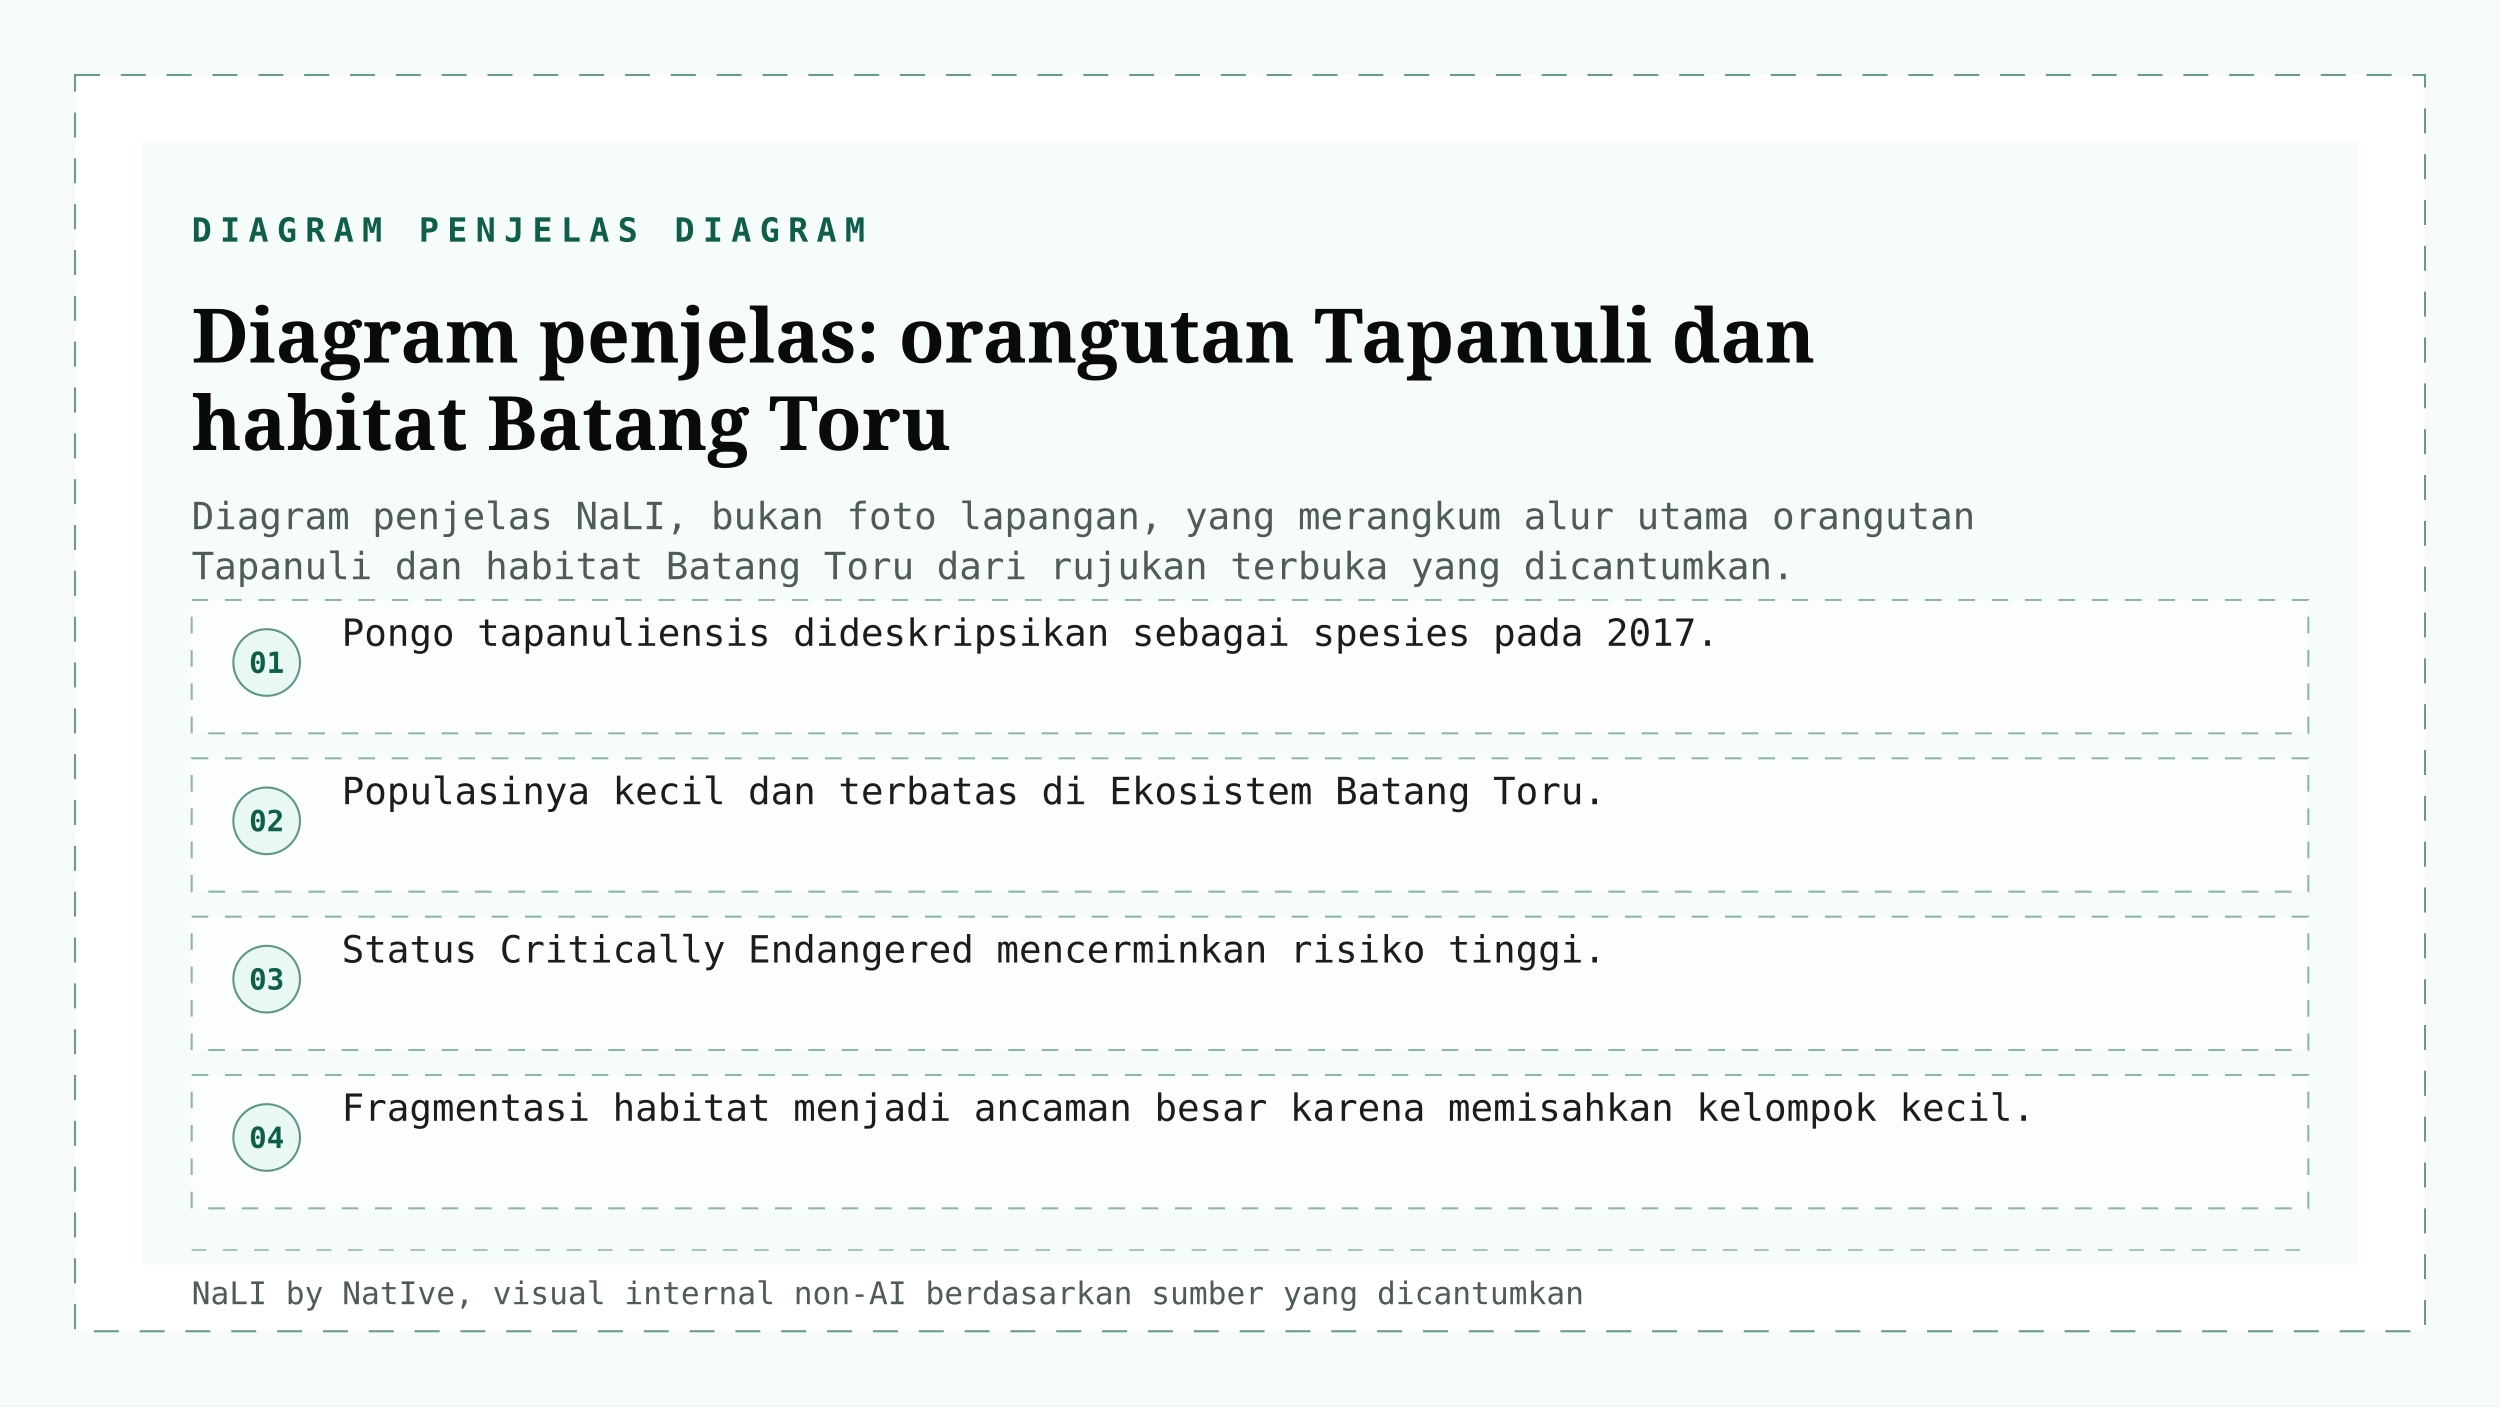
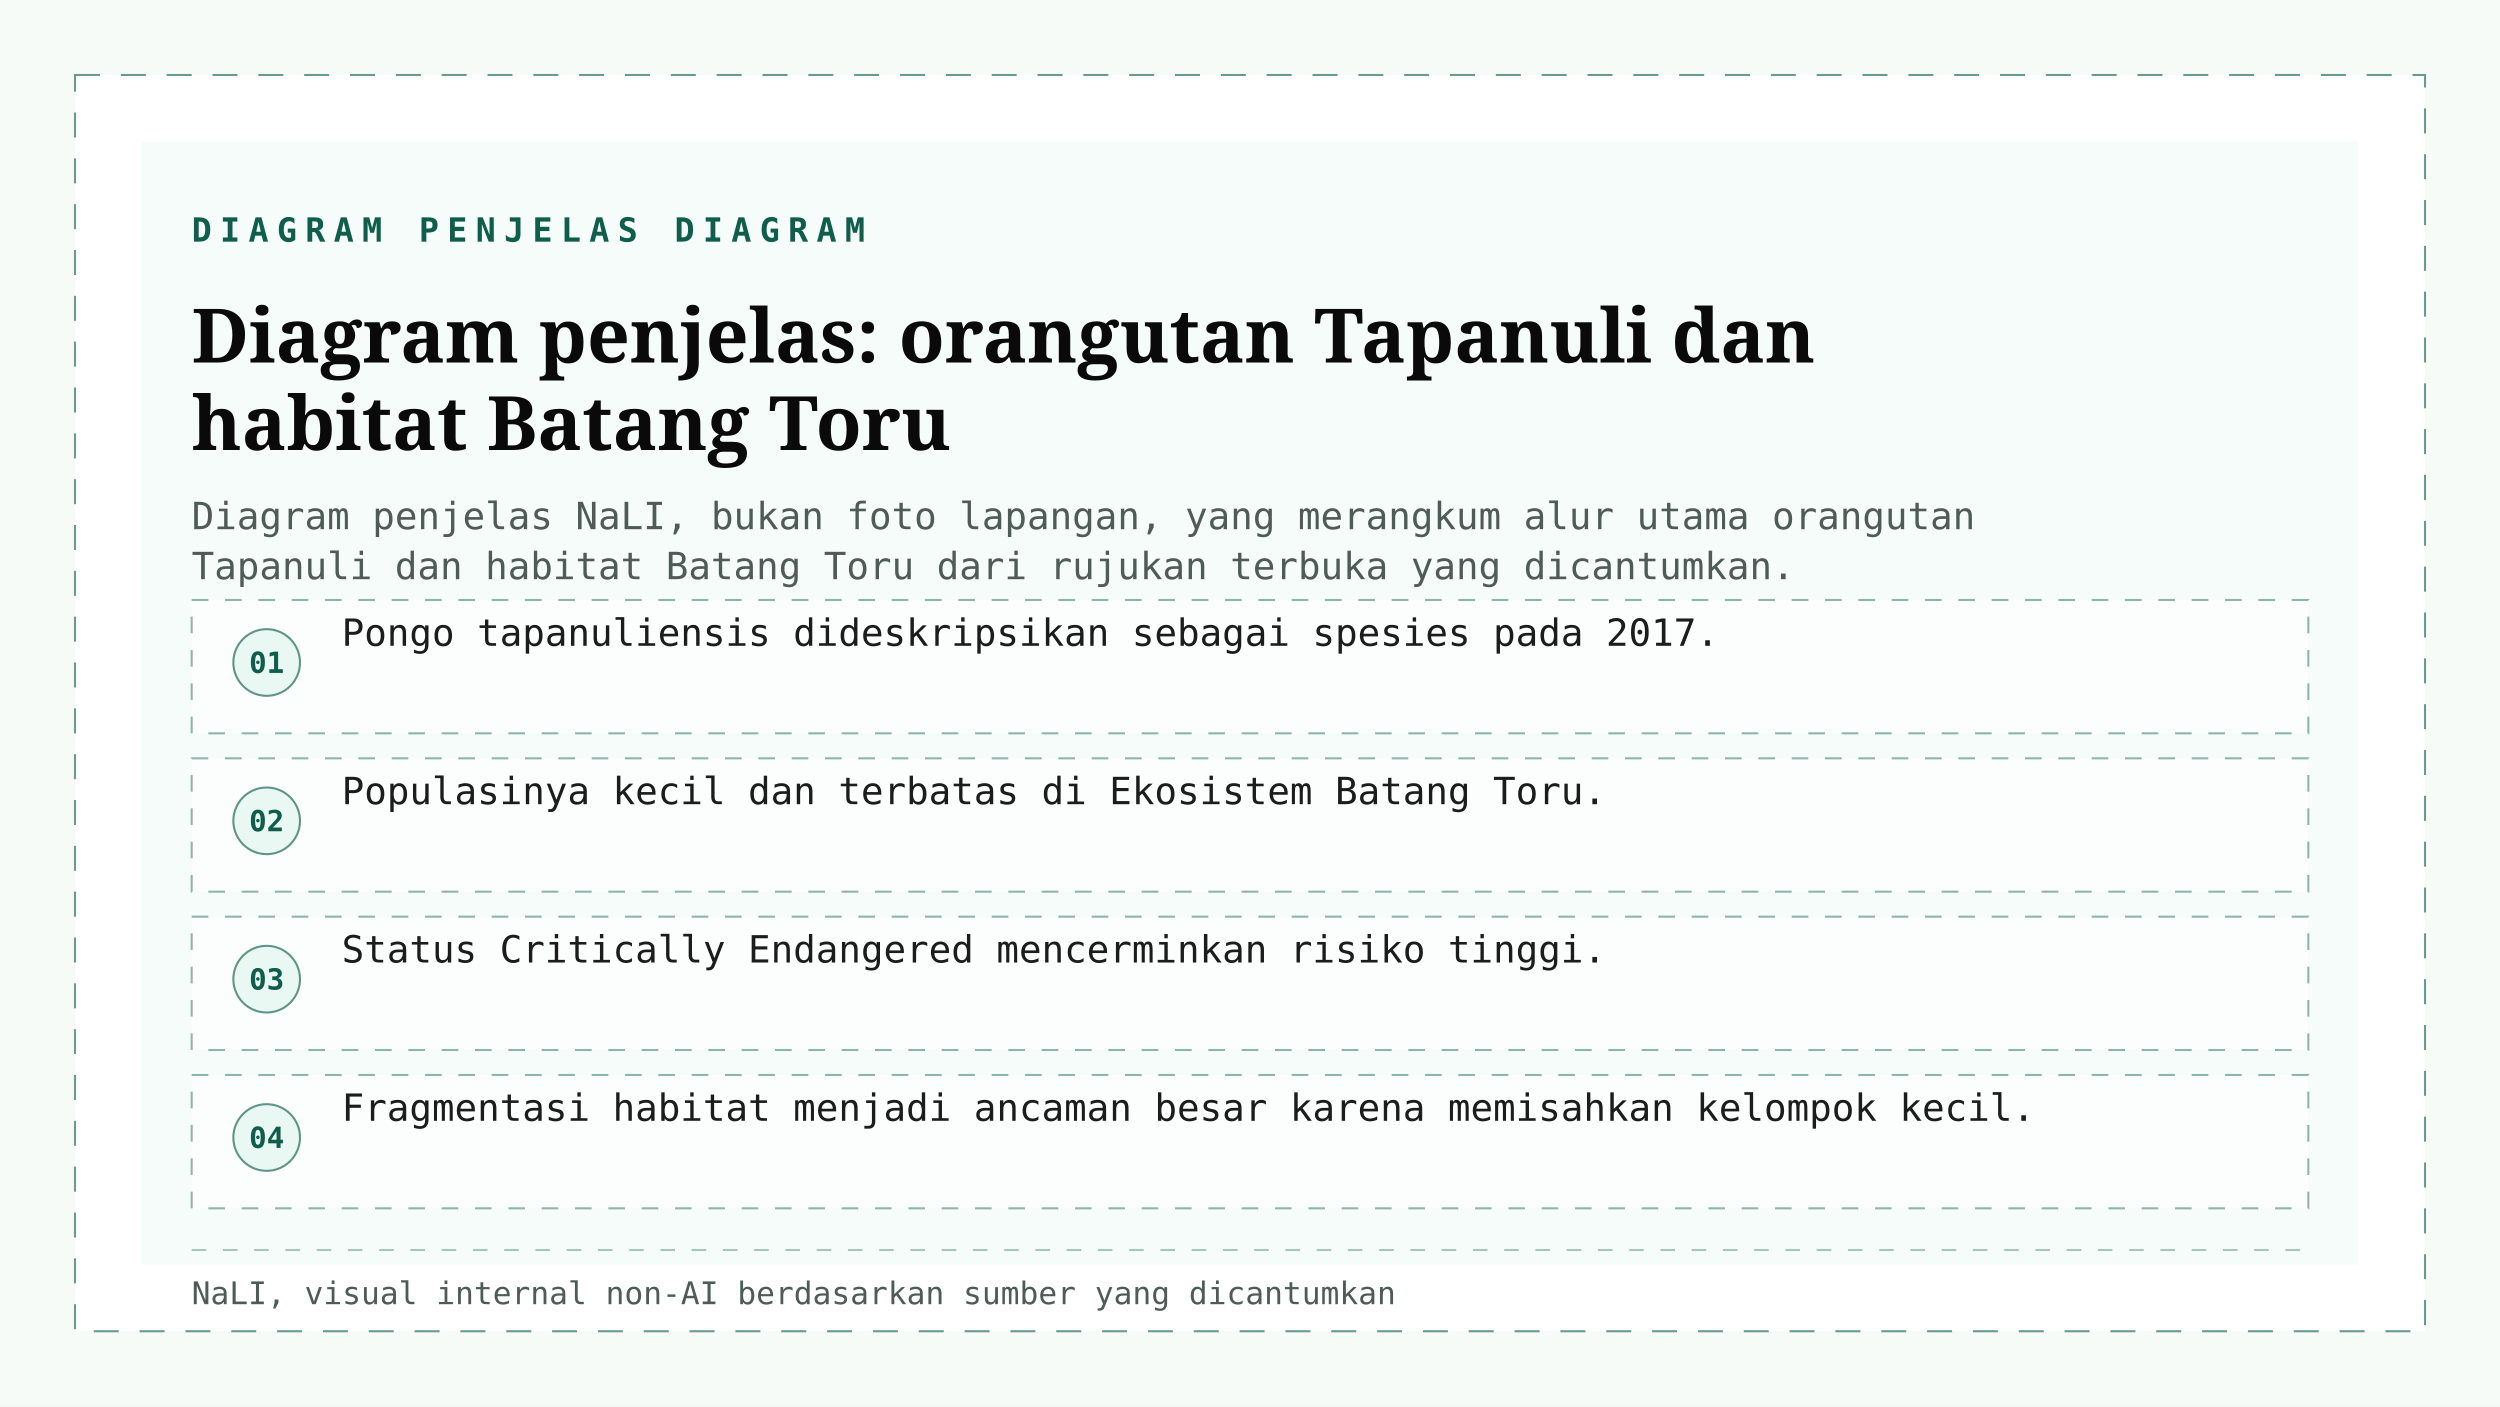
<svg xmlns="http://www.w3.org/2000/svg" viewBox="0 0 1200 675" role="img" aria-label="Diagram penjelas: orangutan Tapanuli dan habitat Batang Toru">
  <rect width="1200" height="675" fill="#f7fbf8" />
  <rect x="36" y="36" width="1128" height="603" fill="#ffffff" stroke="#0f5e4b" stroke-opacity="0.62" stroke-dasharray="12 10" />
  <rect x="68" y="68" width="1064" height="539" fill="#eaf8f3" fill-opacity="0.42" />
  <text x="92" y="116" font-family="ui-monospace, SFMono-Regular, Menlo, monospace" font-size="16" font-weight="700" letter-spacing="4" fill="#0f5e4b">DIAGRAM PENJELAS DIAGRAM</text>
  <text x="92" y="174" font-family="Georgia, serif" font-size="36" font-weight="700" fill="#0a0a0a">
    <tspan x="92" dy="0">Diagram penjelas: orangutan Tapanuli dan</tspan>
    <tspan x="92" dy="42">habitat Batang Toru</tspan>
  </text>
  <text x="92" y="254" font-family="ui-monospace, SFMono-Regular, Menlo, monospace" font-size="18" font-weight="400" fill="#4f5b57">
    <tspan x="92" dy="0">Diagram penjelas NaLI, bukan foto lapangan, yang merangkum alur utama orangutan</tspan>
    <tspan x="92" dy="24">Tapanuli dan habitat Batang Toru dari rujukan terbuka yang dicantumkan.</tspan>
  </text>
  <g>
    <rect x="92" y="288" width="1016" height="64" fill="#ffffff" fill-opacity="0.66" stroke="#0f5e4b" stroke-opacity="0.45" stroke-dasharray="8 8" />
    <circle cx="128" cy="318" r="16" fill="#eaf8f3" stroke="#0f5e4b" stroke-opacity="0.65" />
    <text x="128" y="323" text-anchor="middle" font-family="ui-monospace, SFMono-Regular, Menlo, monospace" font-size="14" font-weight="700" fill="#0f5e4b">01</text>
    <text x="164" y="310" font-family="ui-monospace, SFMono-Regular, Menlo, monospace" font-size="18" font-weight="400" fill="#1c1c1c">
      <tspan x="164" dy="0">Pongo tapanuliensis dideskripsikan sebagai spesies pada 2017.</tspan>
    </text>
  </g>
  <g>
    <rect x="92" y="364" width="1016" height="64" fill="#ffffff" fill-opacity="0.66" stroke="#0f5e4b" stroke-opacity="0.45" stroke-dasharray="8 8" />
    <circle cx="128" cy="394" r="16" fill="#eaf8f3" stroke="#0f5e4b" stroke-opacity="0.65" />
    <text x="128" y="399" text-anchor="middle" font-family="ui-monospace, SFMono-Regular, Menlo, monospace" font-size="14" font-weight="700" fill="#0f5e4b">02</text>
    <text x="164" y="386" font-family="ui-monospace, SFMono-Regular, Menlo, monospace" font-size="18" font-weight="400" fill="#1c1c1c">
      <tspan x="164" dy="0">Populasinya kecil dan terbatas di Ekosistem Batang Toru.</tspan>
    </text>
  </g>
  <g>
    <rect x="92" y="440" width="1016" height="64" fill="#ffffff" fill-opacity="0.66" stroke="#0f5e4b" stroke-opacity="0.45" stroke-dasharray="8 8" />
    <circle cx="128" cy="470" r="16" fill="#eaf8f3" stroke="#0f5e4b" stroke-opacity="0.65" />
    <text x="128" y="475" text-anchor="middle" font-family="ui-monospace, SFMono-Regular, Menlo, monospace" font-size="14" font-weight="700" fill="#0f5e4b">03</text>
    <text x="164" y="462" font-family="ui-monospace, SFMono-Regular, Menlo, monospace" font-size="18" font-weight="400" fill="#1c1c1c">
      <tspan x="164" dy="0">Status Critically Endangered mencerminkan risiko tinggi.</tspan>
    </text>
  </g>
  <g>
    <rect x="92" y="516" width="1016" height="64" fill="#ffffff" fill-opacity="0.66" stroke="#0f5e4b" stroke-opacity="0.45" stroke-dasharray="8 8" />
    <circle cx="128" cy="546" r="16" fill="#eaf8f3" stroke="#0f5e4b" stroke-opacity="0.65" />
    <text x="128" y="551" text-anchor="middle" font-family="ui-monospace, SFMono-Regular, Menlo, monospace" font-size="14" font-weight="700" fill="#0f5e4b">04</text>
    <text x="164" y="538" font-family="ui-monospace, SFMono-Regular, Menlo, monospace" font-size="18" font-weight="400" fill="#1c1c1c">
      <tspan x="164" dy="0">Fragmentasi habitat menjadi ancaman besar karena memisahkan kelompok kecil.</tspan>
    </text>
  </g>
  <line x1="92" y1="600" x2="1108" y2="600" stroke="#0f5e4b" stroke-opacity="0.35" stroke-dasharray="7 8" />
-   <text x="92" y="626" font-family="ui-monospace, SFMono-Regular, Menlo, monospace" font-size="15" fill="#4f5b57">NaLI by NatIve, visual internal non-AI berdasarkan sumber yang dicantumkan</text>
+   <text x="92" y="626" font-family="ui-monospace, SFMono-Regular, Menlo, monospace" font-size="15" fill="#4f5b57">NaLI, visual internal non-AI berdasarkan sumber yang dicantumkan</text>
</svg>
